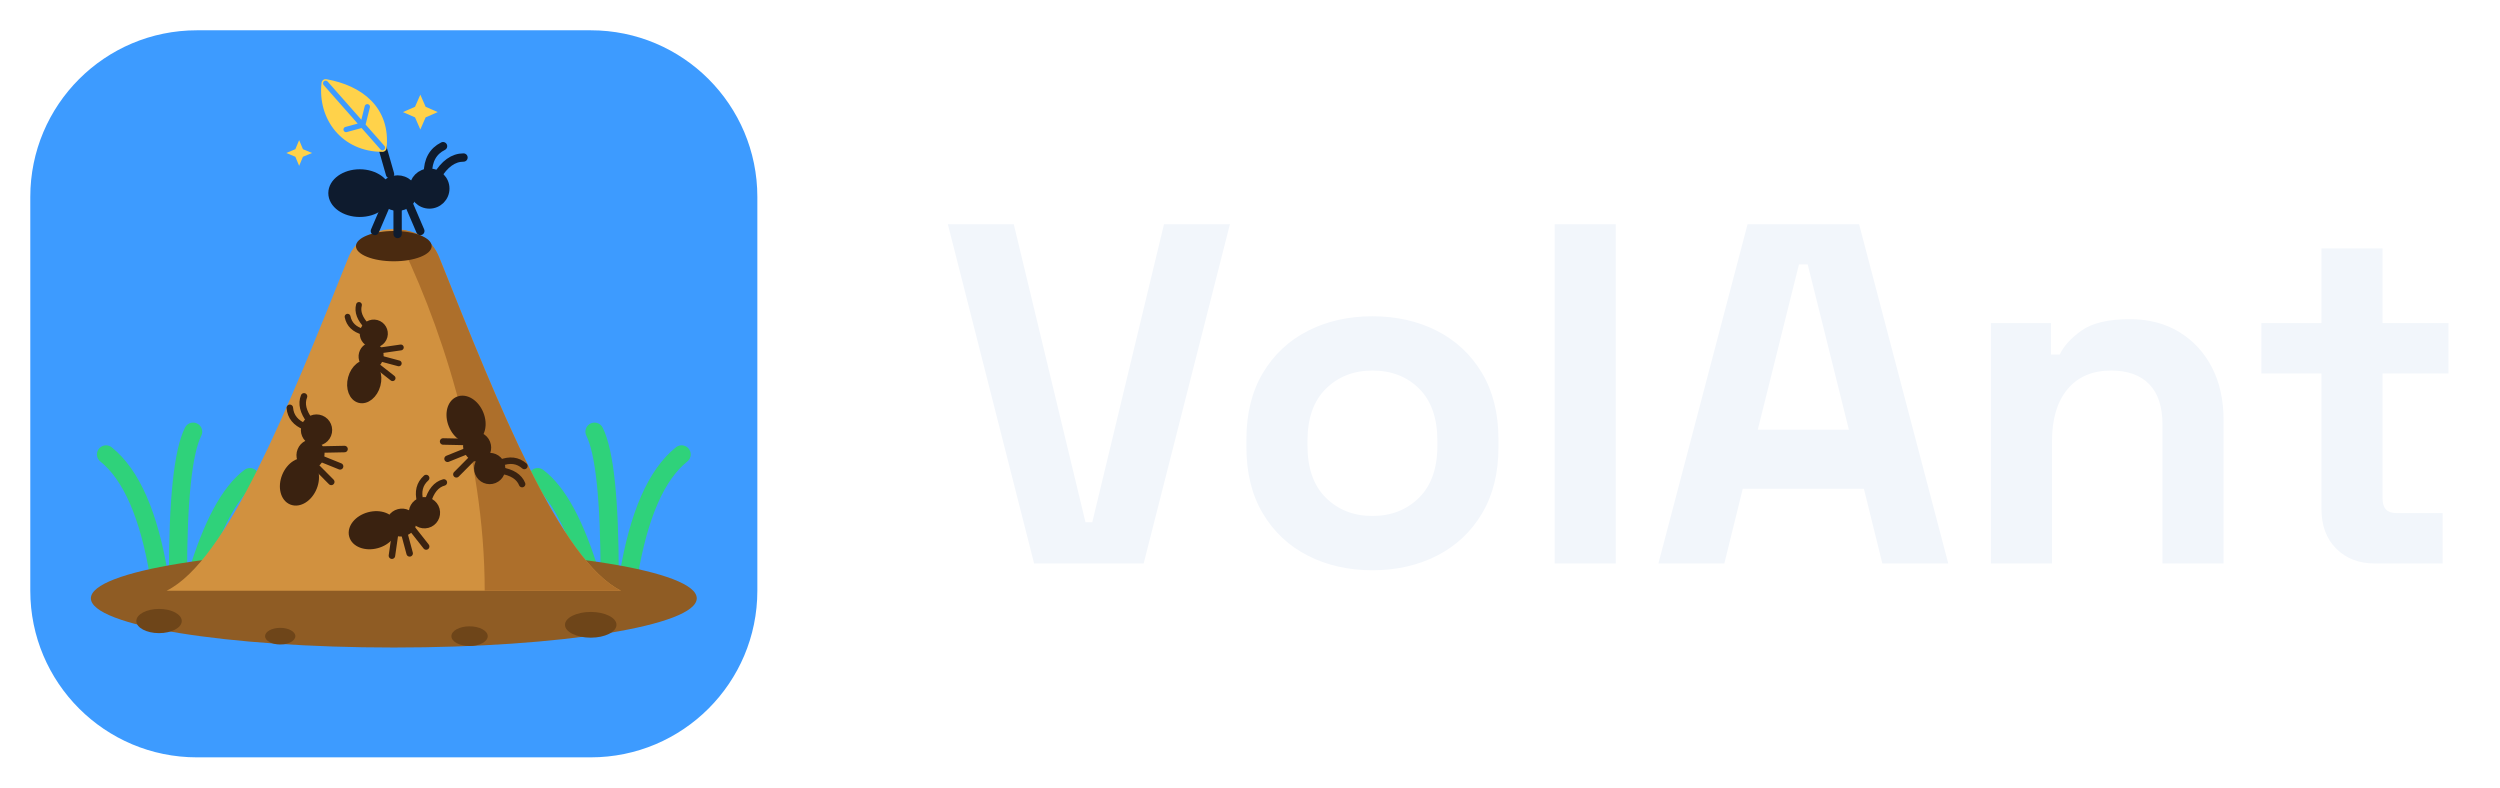
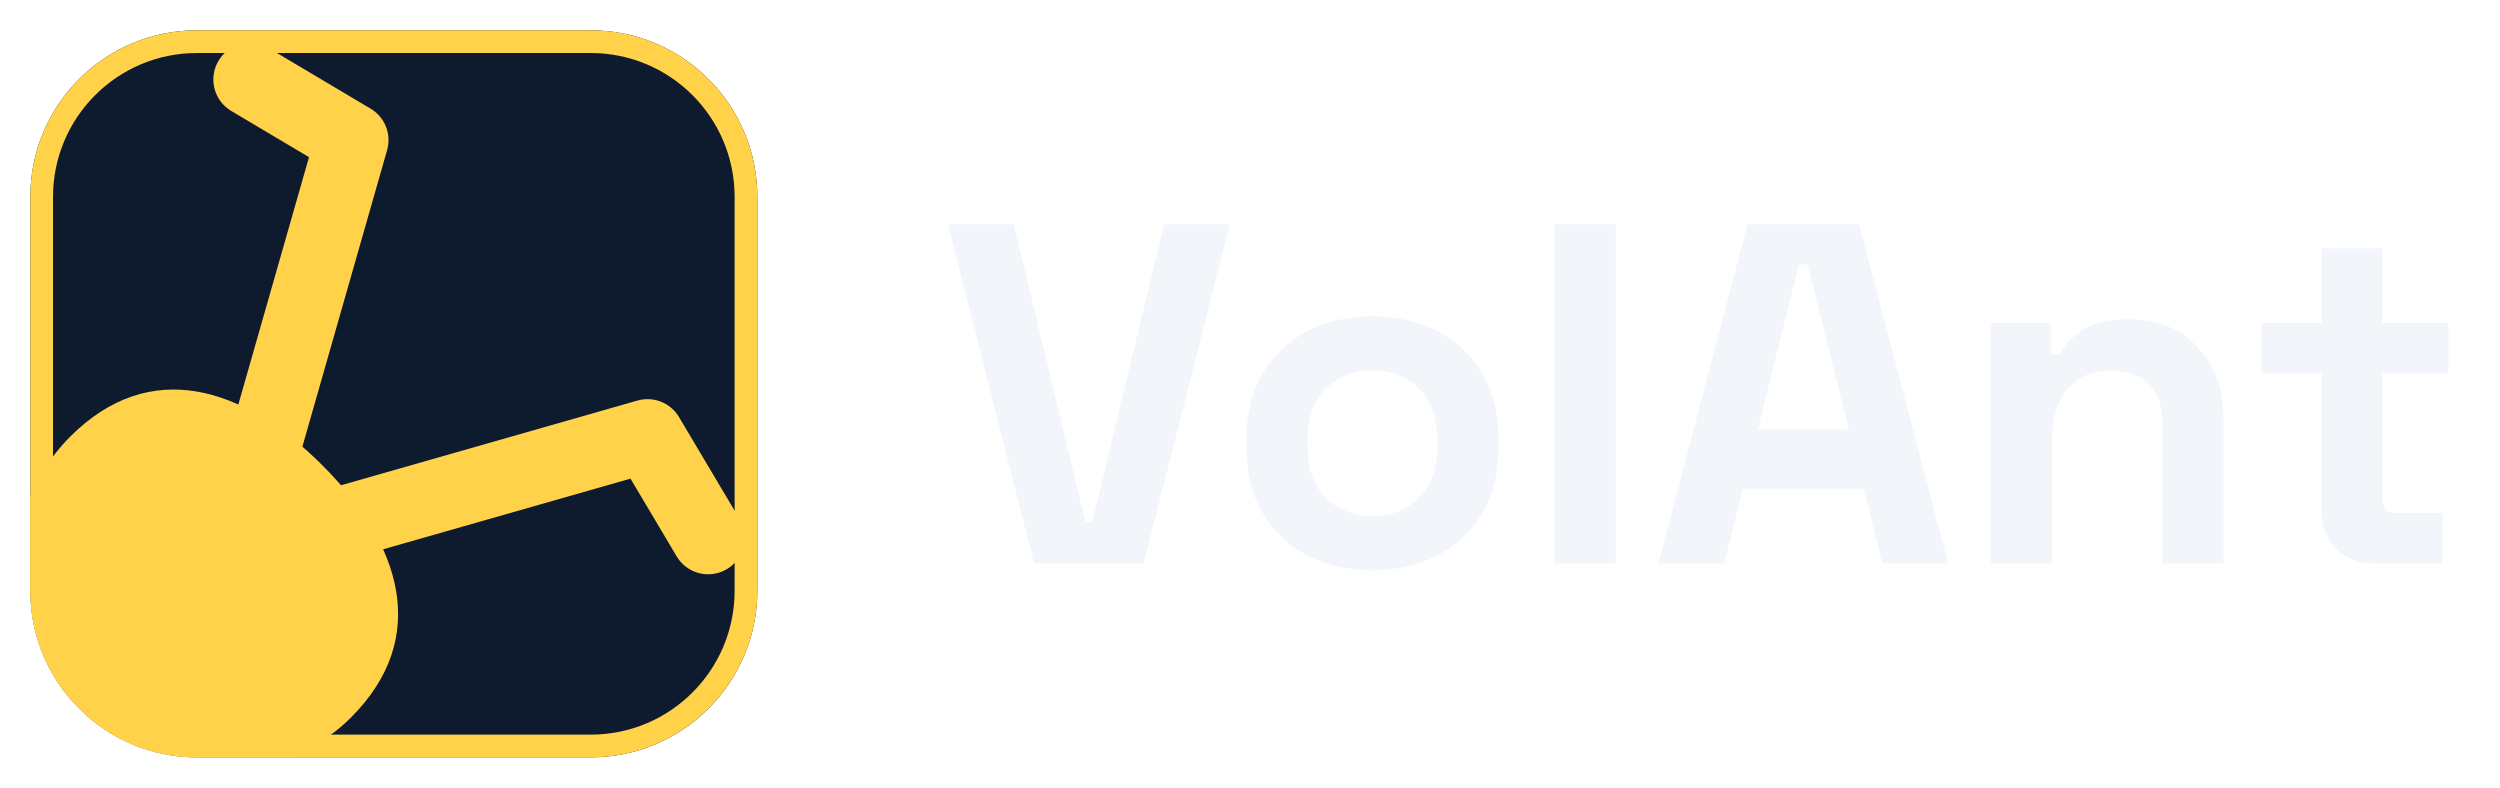
<svg xmlns="http://www.w3.org/2000/svg" viewBox="-4 -4 330.1 104">
  <g>
-     <rect x="0" y="0" width="96" height="96" rx="22" fill="#3D9BFF" />
-     <path d="M17 72q-2 -12 -7 -16M19.500 72q0 -15 2 -19M22 72q3 -10 7 -13M79 72q2 -12 7 -16M76.500 72q0 -15 -2 -19M74 72q-3 -10 -7 -13" stroke="#2FD27A" stroke-width="2.400" fill="none" stroke-linecap="round" />
-     <ellipse cx="48" cy="75" rx="40" ry="6.500" fill="#8F5C24" />
-     <ellipse cx="17" cy="78" rx="3" ry="1.600" fill="#6E4519" />
-     <ellipse cx="74" cy="78.5" rx="3.400" ry="1.700" fill="#6E4519" />
-     <ellipse cx="58" cy="80" rx="2.400" ry="1.300" fill="#6E4519" />
-     <ellipse cx="33" cy="80" rx="2" ry="1.100" fill="#6E4519" />
-     <path d="M18 74C26 70 34 50 42 30C44 25 52 25 54 30C62 50 70 70 78 74Z" fill="#D1913F" />
-     <path d="M48 26.300C51 26.300 53 27.500 54 30C62 50 70 70 78 74L60 74C60 56 54 38 48 26.300Z" fill="#AD6F2B" />
-     <ellipse cx="48" cy="28.500" rx="5" ry="2" fill="#4A2A10" />
-     <g transform="translate(37 56) rotate(-68) scale(0.78)" fill="none" stroke="#3A2210" stroke-width="1.100" stroke-linecap="round" stroke-linejoin="round">
-       <ellipse cx="-5" cy="0" rx="3.600" ry="2.600" fill="#3A2210" />
-       <ellipse cx="0" cy="0" rx="2" ry="1.800" fill="#3A2210" />
-       <circle cx="4.200" cy="-.600" r="2.100" fill="#3A2210" />
-       <path d="M5.200 -2.200q1.500 -2.500 3.500 -2.500M4 -2.600q0 -2.600 2 -3.600" />
-       <path d="M-1.500 1.500l-1.500 3.500M0 1.800v3.600M1.500 1.500l1.500 3.500" />
+     <defs>
+       <clipPath id="l">
+         <path d="M22 0H74A22 22 0 0 1 96 22V74A22 22 0 0 1 74 96H22A22 22 0 0 1 0 74V22A22 22 0 0 1 22 0Z" />
+       </clipPath>
+     </defs>
+     <path d="M22 0H74A22 22 0 0 1 96 22V74A22 22 0 0 1 74 96H22A22 22 0 0 1 0 74V22A22 22 0 0 1 22 0Z" fill="#0E1B2E" />
+     <g clip-path="url(#l)">
+       <g transform="translate(21 75) rotate(45) scale(1.38) translate(-48 -66)">
+         <path d="M17 26.8L28 24L48 60L68 24L79 26.8" fill="none" stroke="#FFD24A" stroke-width="7" stroke-linecap="round" stroke-linejoin="round" />
+         <path d="M48 84.0C39.64 84.0 29.0 73.92 29.0 63.12C29.0 52.32 37.36 48.0 48 48.0C58.64 48.0 67.0 52.32 67.0 63.12C67.0 73.92 56.36 84.0 48 84.0Z" fill="#FFD24A" />
+       </g>
    </g>
-     <g transform="translate(45 43) rotate(-75) scale(0.7)" fill="none" stroke="#3A2210" stroke-width="1.100" stroke-linecap="round" stroke-linejoin="round">
-       <ellipse cx="-5" cy="0" rx="3.600" ry="2.600" fill="#3A2210" />
-       <ellipse cx="0" cy="0" rx="2" ry="1.800" fill="#3A2210" />
-       <circle cx="4.200" cy="-.600" r="2.100" fill="#3A2210" />
-       <path d="M5.200 -2.200q1.500 -2.500 3.500 -2.500M4 -2.600q0 -2.600 2 -3.600" />
-       <path d="M-1.500 1.500l-1.500 3.500M0 1.800v3.600M1.500 1.500l1.500 3.500" />
-     </g>
-     <g transform="translate(59 55) rotate(68) scale(0.78)" fill="none" stroke="#3A2210" stroke-width="1.100" stroke-linecap="round" stroke-linejoin="round">
-       <ellipse cx="-5" cy="0" rx="3.600" ry="2.600" fill="#3A2210" />
-       <ellipse cx="0" cy="0" rx="2" ry="1.800" fill="#3A2210" />
-       <circle cx="4.200" cy="-.600" r="2.100" fill="#3A2210" />
-       <path d="M5.200 -2.200q1.500 -2.500 3.500 -2.500M4 -2.600q0 -2.600 2 -3.600" />
-       <path d="M-1.500 1.500l-1.500 3.500M0 1.800v3.600M1.500 1.500l1.500 3.500" />
-     </g>
-     <g transform="translate(49 65) rotate(-15) scale(0.78)" fill="none" stroke="#3A2210" stroke-width="1.100" stroke-linecap="round" stroke-linejoin="round">
-       <ellipse cx="-5" cy="0" rx="3.600" ry="2.600" fill="#3A2210" />
-       <ellipse cx="0" cy="0" rx="2" ry="1.800" fill="#3A2210" />
-       <circle cx="4.200" cy="-.600" r="2.100" fill="#3A2210" />
-       <path d="M5.200 -2.200q1.500 -2.500 3.500 -2.500M4 -2.600q0 -2.600 2 -3.600" />
-       <path d="M-1.500 1.500l-1.500 3.500M0 1.800v3.600M1.500 1.500l1.500 3.500" />
-     </g>
-     <g transform="translate(48.5 21.5) rotate(0) scale(1)" fill="none" stroke="#0E1B2E" stroke-width="1.100" stroke-linecap="round" stroke-linejoin="round">
-       <path d="M-1 -2.500l-1 -3.500" />
-       <path d="M-2 -6c-5 0 -8 -4 -7.500 -8.500c4.500 .800 8 3.500 7.500 8.500z" fill="#FFD24A" stroke="#FFD24A" />
-       <path d="M-2 -6l-7.500 -8.500M-4.600 -9l-2.200 .600M-4.600 -9l.600 -2.400" stroke="#3D9BFF" stroke-width=".700" />
-       <path d="M3 -13l.700 1.600 1.600 .700 -1.600 .700 -.700 1.600 -.700 -1.600 -1.600 -.700 1.600 -.700z" fill="#FFD24A" stroke="none" />
-       <path d="M-13 -7l.500 1.200 1.200 .500 -1.200 .500 -.500 1.200 -.500 -1.200 -1.200 -.500 1.200 -.500z" fill="#FFD24A" stroke="none" />
-       <ellipse cx="-5" cy="0" rx="3.600" ry="2.600" fill="#0E1B2E" />
-       <ellipse cx="0" cy="0" rx="2" ry="1.800" fill="#0E1B2E" />
-       <circle cx="4.200" cy="-.600" r="2.100" fill="#0E1B2E" />
-       <path d="M5.200 -2.200q1.500 -2.500 3.500 -2.500M4 -2.600q0 -2.600 2 -3.600" />
-       <path d="M-1.500 1.500l-1.500 3.500M0 1.800v3.600M1.500 1.500l1.500 3.500" />
-     </g>
+     <path d="M22 1.5H74A20.5 20.5 0 0 1 94.5 22V74A20.5 20.5 0 0 1 74 94.5H22A20.5 20.5 0 0 1 1.5 74V22A20.5 20.5 0 0 1 22 1.5Z" fill="none" stroke="#FFD24A" stroke-width="3" />
  </g>
  <path transform="translate(120 70.40)" d="M12.544 0.0 1.152 -44.8H9.856L19.328 -5.44H20.224L29.696 -44.8H38.4L27.008 0.0ZM57.216 0.896Q52.48 0.896 48.704 -1.024Q44.928 -2.944 42.752 -6.592Q40.576 -10.24 40.576 -15.36V-16.384Q40.576 -21.504 42.752 -25.152Q44.928 -28.8 48.704 -30.72Q52.48 -32.64 57.216 -32.64Q61.952 -32.64 65.728 -30.72Q69.504 -28.8 71.68 -25.152Q73.856 -21.504 73.856 -16.384V-15.36Q73.856 -10.24 71.68 -6.592Q69.504 -2.944 65.728 -1.024Q61.952 0.896 57.216 0.896ZM57.216 -6.272Q60.928 -6.272 63.36 -8.672Q65.792 -11.072 65.792 -15.552V-16.192Q65.792 -20.672 63.392 -23.072Q60.992 -25.472 57.216 -25.472Q53.504 -25.472 51.072 -23.072Q48.64 -20.672 48.64 -16.192V-15.552Q48.64 -11.072 51.072 -8.672Q53.504 -6.272 57.216 -6.272ZM81.28 0.0V-44.8H89.344V0.0ZM94.976 0.0 106.752 -44.8H121.472L133.248 0.0H124.544L122.112 -9.856H106.112L103.68 0.0ZM108.096 -17.664H120.128L114.688 -39.488H113.536ZM138.88 0.0V-31.744H146.816V-27.584H147.968Q148.736 -29.248 150.848 -30.752Q152.96 -32.256 157.248 -32.256Q160.96 -32.256 163.744 -30.56Q166.528 -28.864 168.064 -25.888Q169.6 -22.912 169.6 -18.944V0.0H161.536V-18.304Q161.536 -21.888 159.776 -23.68Q158.016 -25.472 154.752 -25.472Q151.04 -25.472 148.992 -23.008Q146.944 -20.544 146.944 -16.128V0.0ZM189.568 0.0Q186.432 0.0 184.48 -1.952Q182.528 -3.904 182.528 -7.168V-25.088H174.592V-31.744H182.528V-41.6H190.592V-31.744H199.296V-25.088H190.592V-8.576Q190.592 -6.656 192.384 -6.656H198.528V0.0Z" fill="#F2F6FB" />
</svg>
